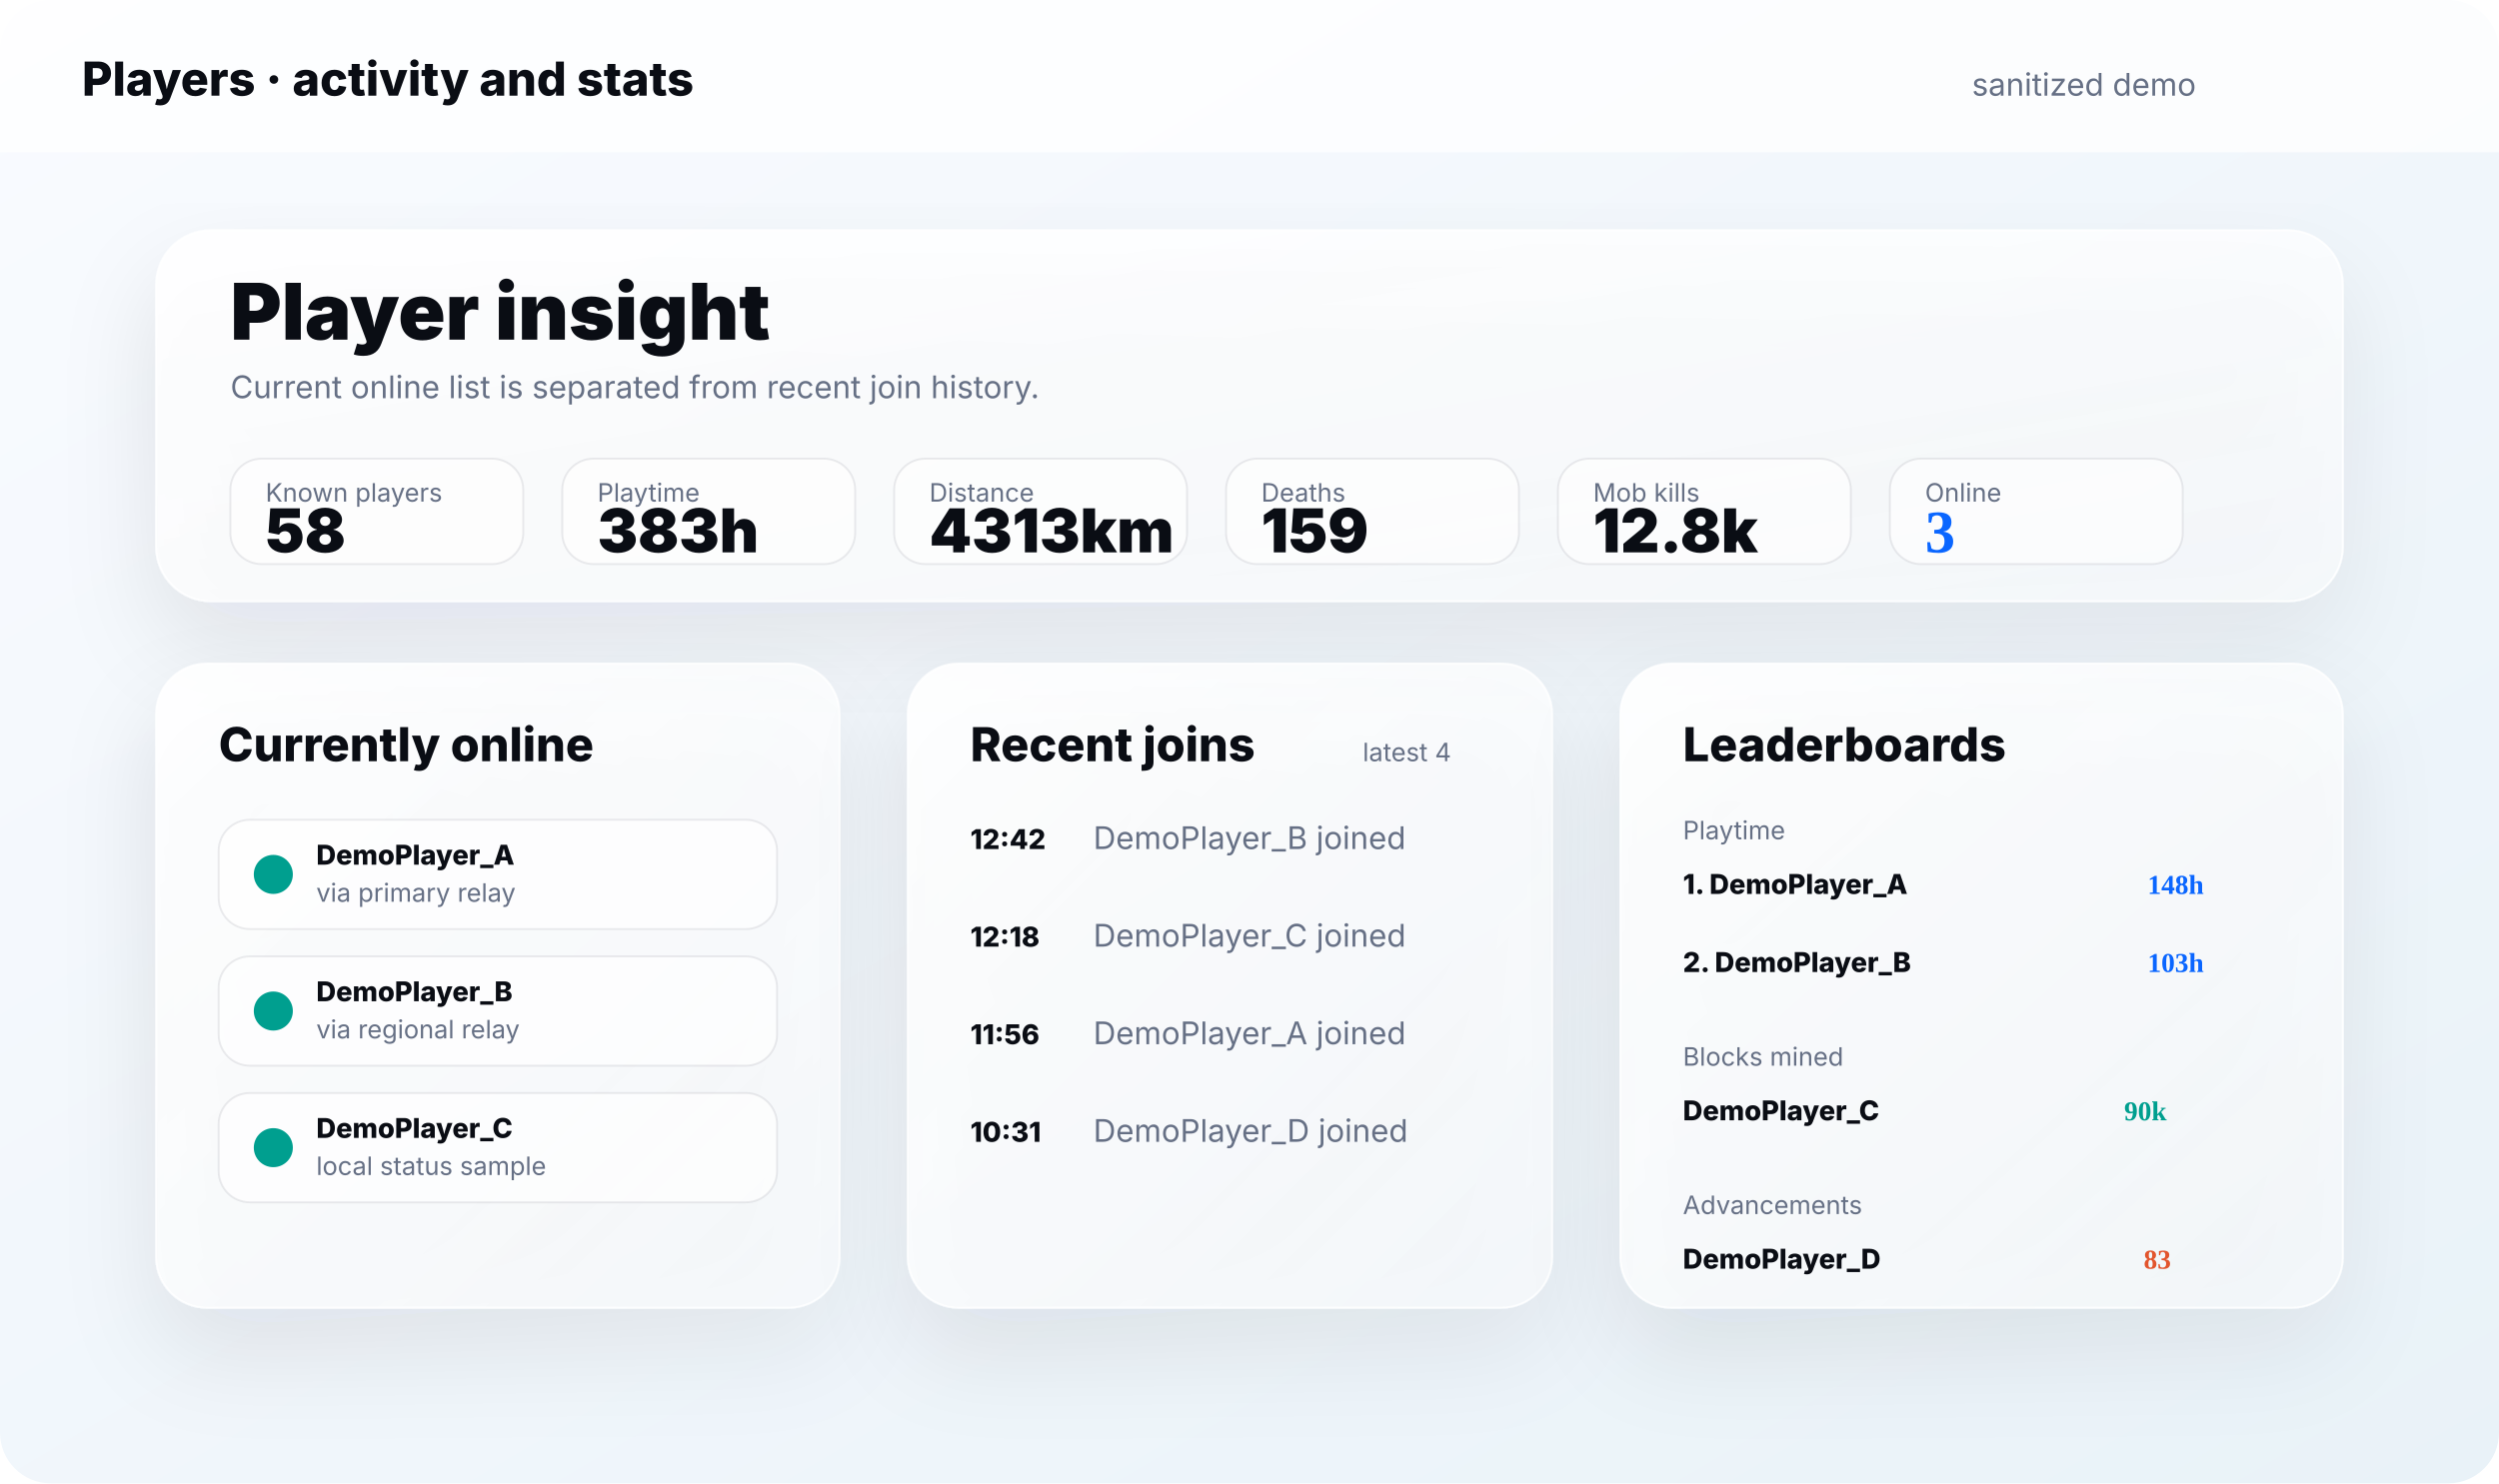
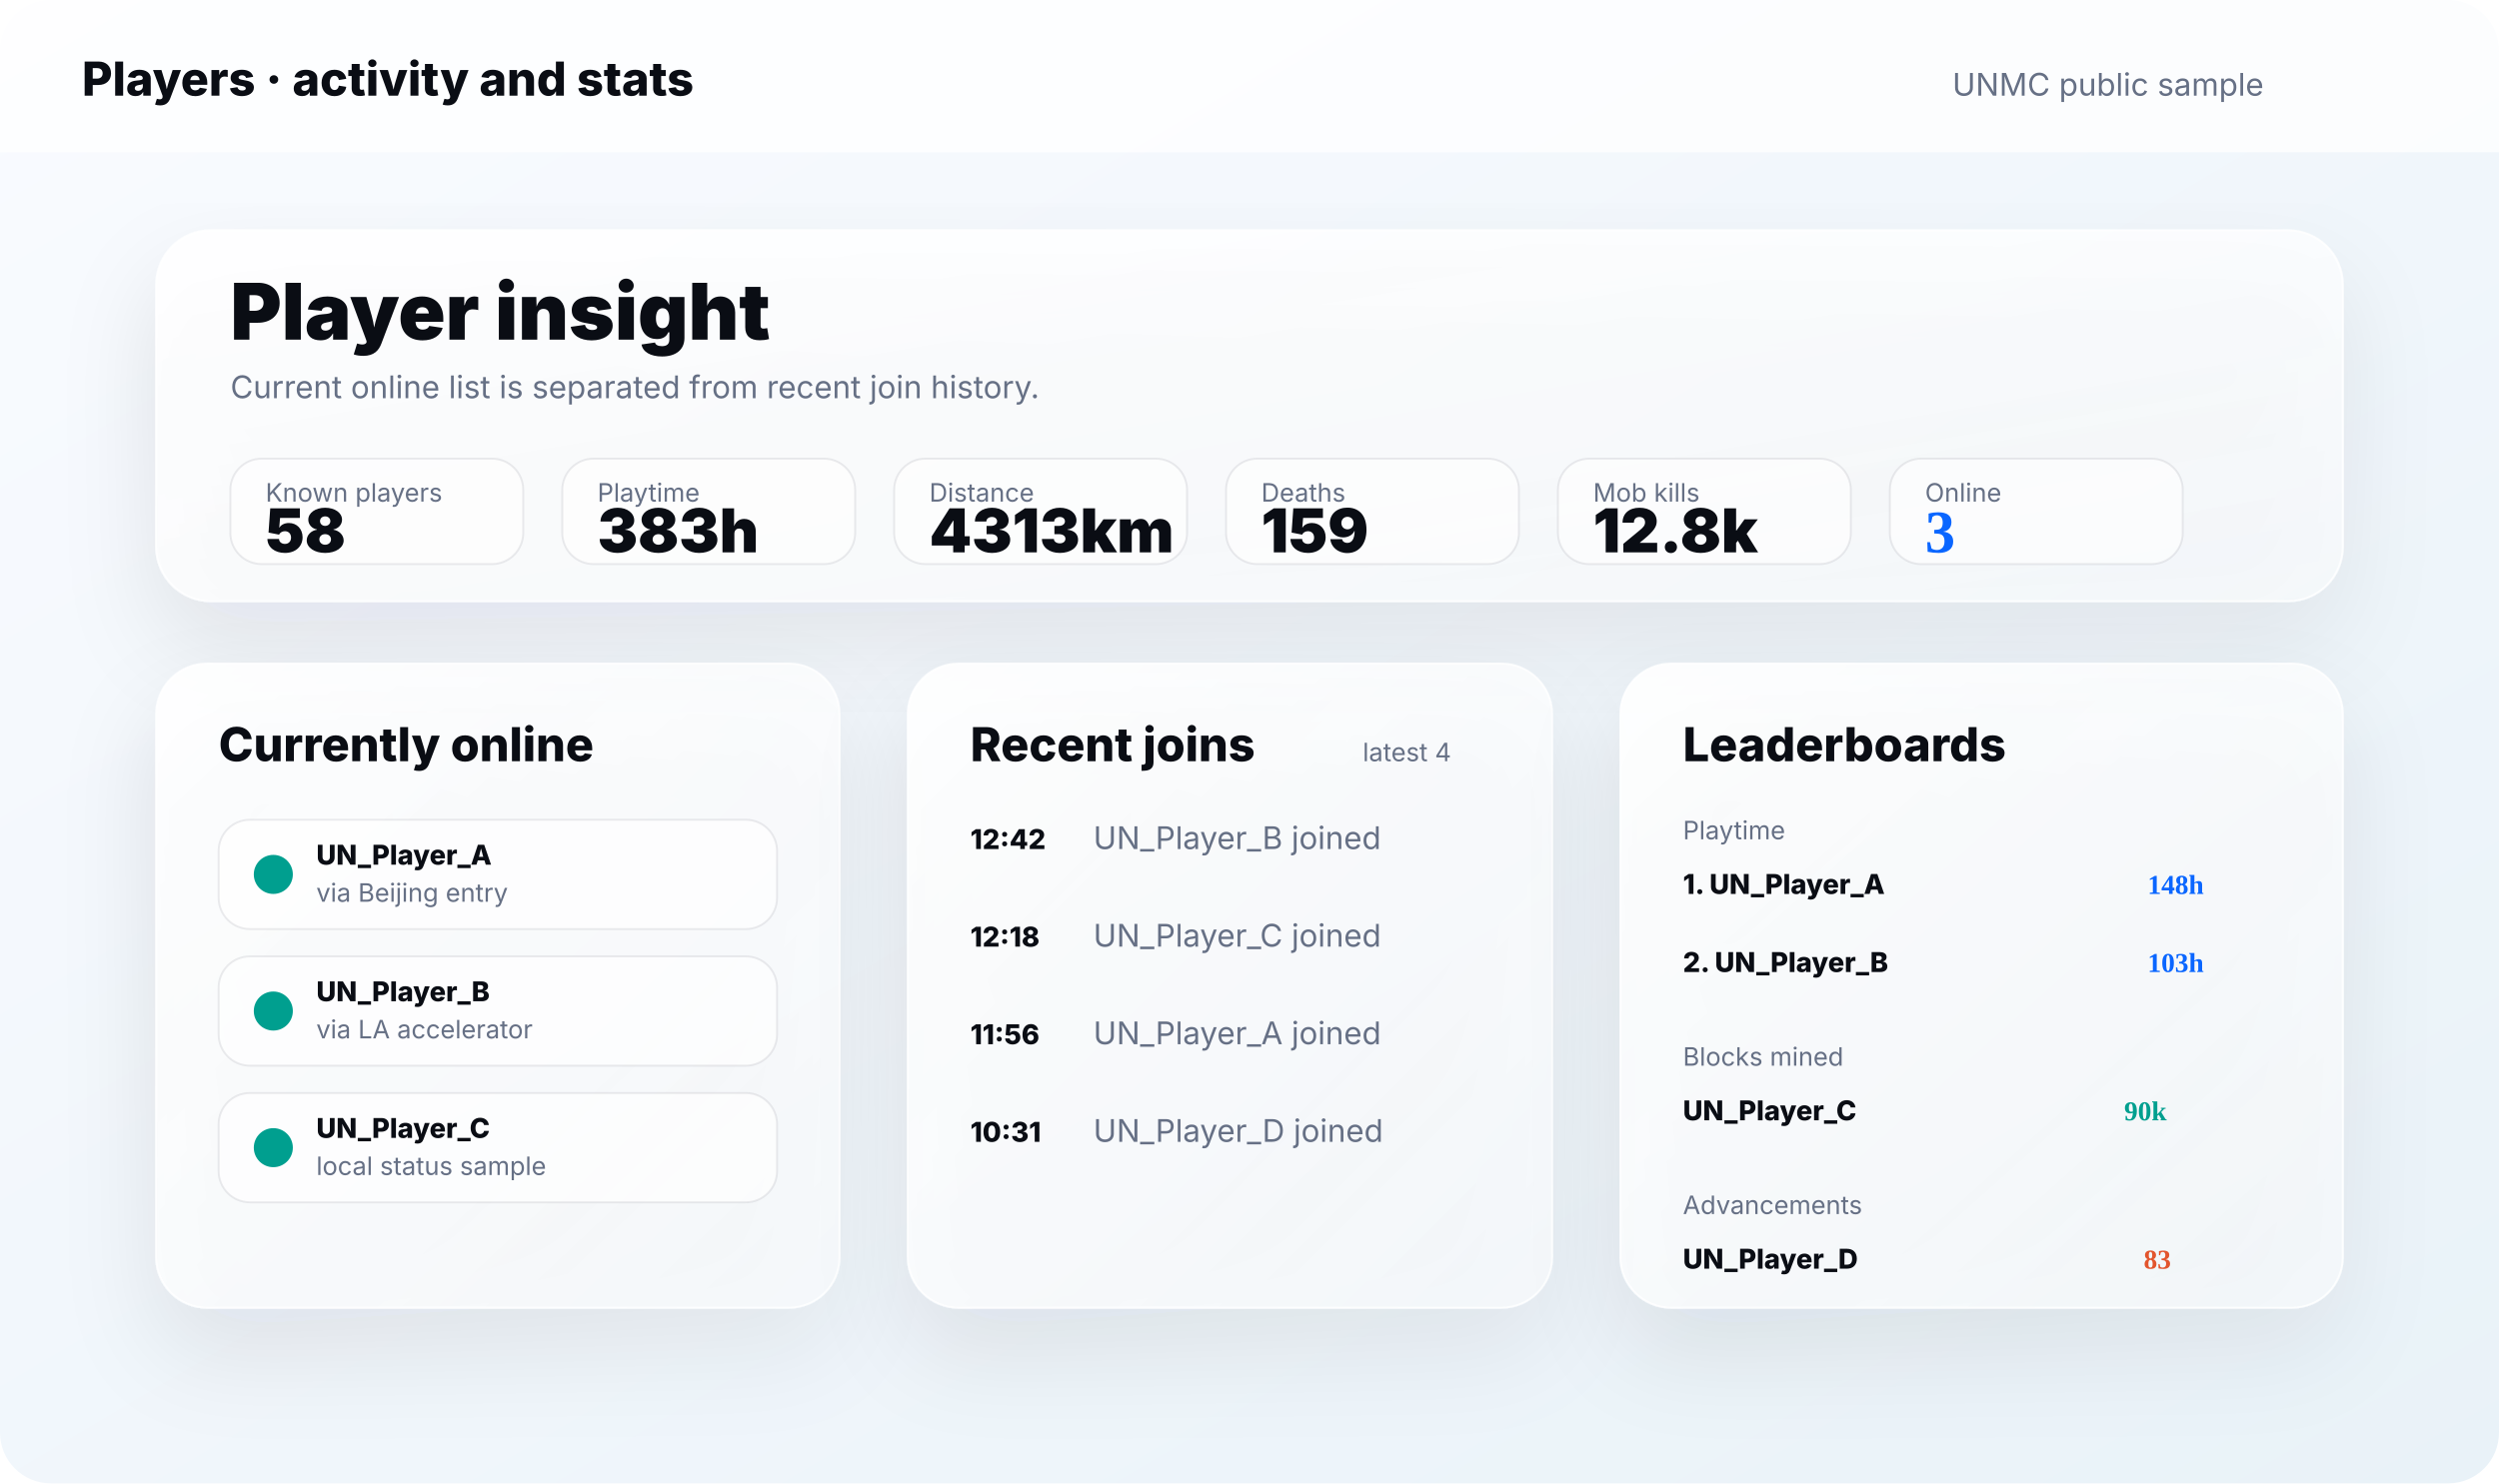
<svg xmlns="http://www.w3.org/2000/svg" width="1280" height="760" viewBox="0 0 1280 760" role="img" aria-labelledby="title desc">
  <defs>
    <linearGradient id="bg" x1="0" y1="0" x2="1" y2="1">
      <stop offset="0" stop-color="#f9fbff" />
      <stop offset="1" stop-color="#e9f2f8" />
    </linearGradient>
    <linearGradient id="glass" x1="0" y1="0" x2="1" y2="1">
      <stop offset="0" stop-color="#fff" stop-opacity=".9" />
      <stop offset="1" stop-color="#fff" stop-opacity=".45" />
    </linearGradient>
    <filter id="shadow" x="-20%" y="-20%" width="140%" height="150%">
      <feDropShadow dx="0" dy="24" stdDeviation="24" flood-color="#0f172a" flood-opacity=".12" />
    </filter>
    <style>.bg{fill:url(#bg)}.bar{fill:rgba(255,255,255,.76)}.card{fill:url(#glass);stroke:rgba(255,255,255,.84);filter:url(#shadow)}.soft{fill:rgba(255,255,255,.62);stroke:rgba(15,23,42,.08)}.ink{fill:#0a0d14;font-family:-apple-system,BlinkMacSystemFont,"Segoe UI",sans-serif}.muted{fill:#667085;font-family:-apple-system,BlinkMacSystemFont,"Segoe UI",sans-serif}.h1{font-size:40px;font-weight:850}.h2{font-size:24px;font-weight:820}.value{font-size:31px;font-weight:850}.small{font-size:16px}.tiny{font-size:13px}.label{font-size:14px;font-weight:760}.teal{fill:#009f8f}.blue{fill:#0a66ff}.orange{fill:#e2552d}.row{fill:rgba(255,255,255,.66);stroke:rgba(15,23,42,.08)}</style>
  </defs>
  <rect class="bg" width="1280" height="760" rx="26" />
  <rect class="bar" width="1280" height="78" />
  <text class="ink h2" x="42" y="49">Players · activity and stats</text>
-   <text class="muted small" x="1010" y="49">sanitized demo</text>
+   <text class="muted small" x="1000" y="49">UNMC public sample</text>
  <rect class="card" x="80" y="118" width="1120" height="190" rx="28" />
  <text class="ink h1" x="118" y="174">Player insight</text>
  <text class="muted small" x="118" y="204">Current online list is separated from recent join history.</text>
  <g transform="translate(118 235)">
    <rect class="soft" width="150" height="54" rx="16" />
    <text class="muted tiny" x="18" y="22">Known players</text>
    <text class="ink value" x="18" y="48">58</text>
  </g>
  <g transform="translate(288 235)">
    <rect class="soft" width="150" height="54" rx="16" />
    <text class="muted tiny" x="18" y="22">Playtime</text>
    <text class="ink value" x="18" y="48">383h</text>
  </g>
  <g transform="translate(458 235)">
    <rect class="soft" width="150" height="54" rx="16" />
    <text class="muted tiny" x="18" y="22">Distance</text>
    <text class="ink value" x="18" y="48">4313km</text>
  </g>
  <g transform="translate(628 235)">
    <rect class="soft" width="150" height="54" rx="16" />
    <text class="muted tiny" x="18" y="22">Deaths</text>
    <text class="ink value" x="18" y="48">159</text>
  </g>
  <g transform="translate(798 235)">
    <rect class="soft" width="150" height="54" rx="16" />
    <text class="muted tiny" x="18" y="22">Mob kills</text>
    <text class="ink value" x="18" y="48">12.8k</text>
  </g>
  <g transform="translate(968 235)">
    <rect class="soft" width="150" height="54" rx="16" />
    <text class="muted tiny" x="18" y="22">Online</text>
    <text class="blue value" x="18" y="48">3</text>
  </g>
  <rect class="card" x="80" y="340" width="350" height="330" rx="26" />
  <text class="ink h2" x="112" y="390">Currently online</text>
  <rect class="row" x="112" y="420" width="286" height="56" rx="16" />
  <circle cx="140" cy="448" r="10" fill="#009f8f" />
-   <text class="ink label" x="162" y="443">DemoPlayer_A</text>
-   <text class="muted tiny" x="162" y="462">via primary relay</text>
+   <text class="ink label" x="162" y="443">UN_Player_A</text>
+   <text class="muted tiny" x="162" y="462">via Beijing entry</text>
  <rect class="row" x="112" y="490" width="286" height="56" rx="16" />
  <circle cx="140" cy="518" r="10" fill="#009f8f" />
-   <text class="ink label" x="162" y="513">DemoPlayer_B</text>
-   <text class="muted tiny" x="162" y="532">via regional relay</text>
+   <text class="ink label" x="162" y="513">UN_Player_B</text>
+   <text class="muted tiny" x="162" y="532">via LA accelerator</text>
  <rect class="row" x="112" y="560" width="286" height="56" rx="16" />
  <circle cx="140" cy="588" r="10" fill="#009f8f" />
-   <text class="ink label" x="162" y="583">DemoPlayer_C</text>
+   <text class="ink label" x="162" y="583">UN_Player_C</text>
  <text class="muted tiny" x="162" y="602">local status sample</text>
  <rect class="card" x="465" y="340" width="330" height="330" rx="26" />
  <text class="ink h2" x="497" y="390">Recent joins</text>
  <text class="muted tiny" x="698" y="390">latest 4</text>
  <text class="ink label" x="497" y="435">12:42</text>
-   <text class="muted small" x="560" y="435">DemoPlayer_B joined</text>
+   <text class="muted small" x="560" y="435">UN_Player_B joined</text>
  <text class="ink label" x="497" y="485">12:18</text>
-   <text class="muted small" x="560" y="485">DemoPlayer_C joined</text>
+   <text class="muted small" x="560" y="485">UN_Player_C joined</text>
  <text class="ink label" x="497" y="535">11:56</text>
-   <text class="muted small" x="560" y="535">DemoPlayer_A joined</text>
+   <text class="muted small" x="560" y="535">UN_Player_A joined</text>
  <text class="ink label" x="497" y="585">10:31</text>
-   <text class="muted small" x="560" y="585">DemoPlayer_D joined</text>
+   <text class="muted small" x="560" y="585">UN_Player_D joined</text>
  <rect class="card" x="830" y="340" width="370" height="330" rx="26" />
  <text class="ink h2" x="862" y="390">Leaderboards</text>
  <text class="muted tiny" x="862" y="430">Playtime</text>
-   <text class="ink label" x="862" y="458">1. DemoPlayer_A</text>
+   <text class="ink label" x="862" y="458">1. UN_Player_A</text>
  <text class="blue label" x="1100" y="458">148h</text>
-   <text class="ink label" x="862" y="498">2. DemoPlayer_B</text>
+   <text class="ink label" x="862" y="498">2. UN_Player_B</text>
  <text class="blue label" x="1100" y="498">103h</text>
  <text class="muted tiny" x="862" y="546">Blocks mined</text>
-   <text class="ink label" x="862" y="574">DemoPlayer_C</text>
+   <text class="ink label" x="862" y="574">UN_Player_C</text>
  <text class="teal label" x="1088" y="574">90k</text>
  <text class="muted tiny" x="862" y="622">Advancements</text>
-   <text class="ink label" x="862" y="650">DemoPlayer_D</text>
+   <text class="ink label" x="862" y="650">UN_Player_D</text>
  <text class="orange label" x="1098" y="650">83</text>
</svg>
